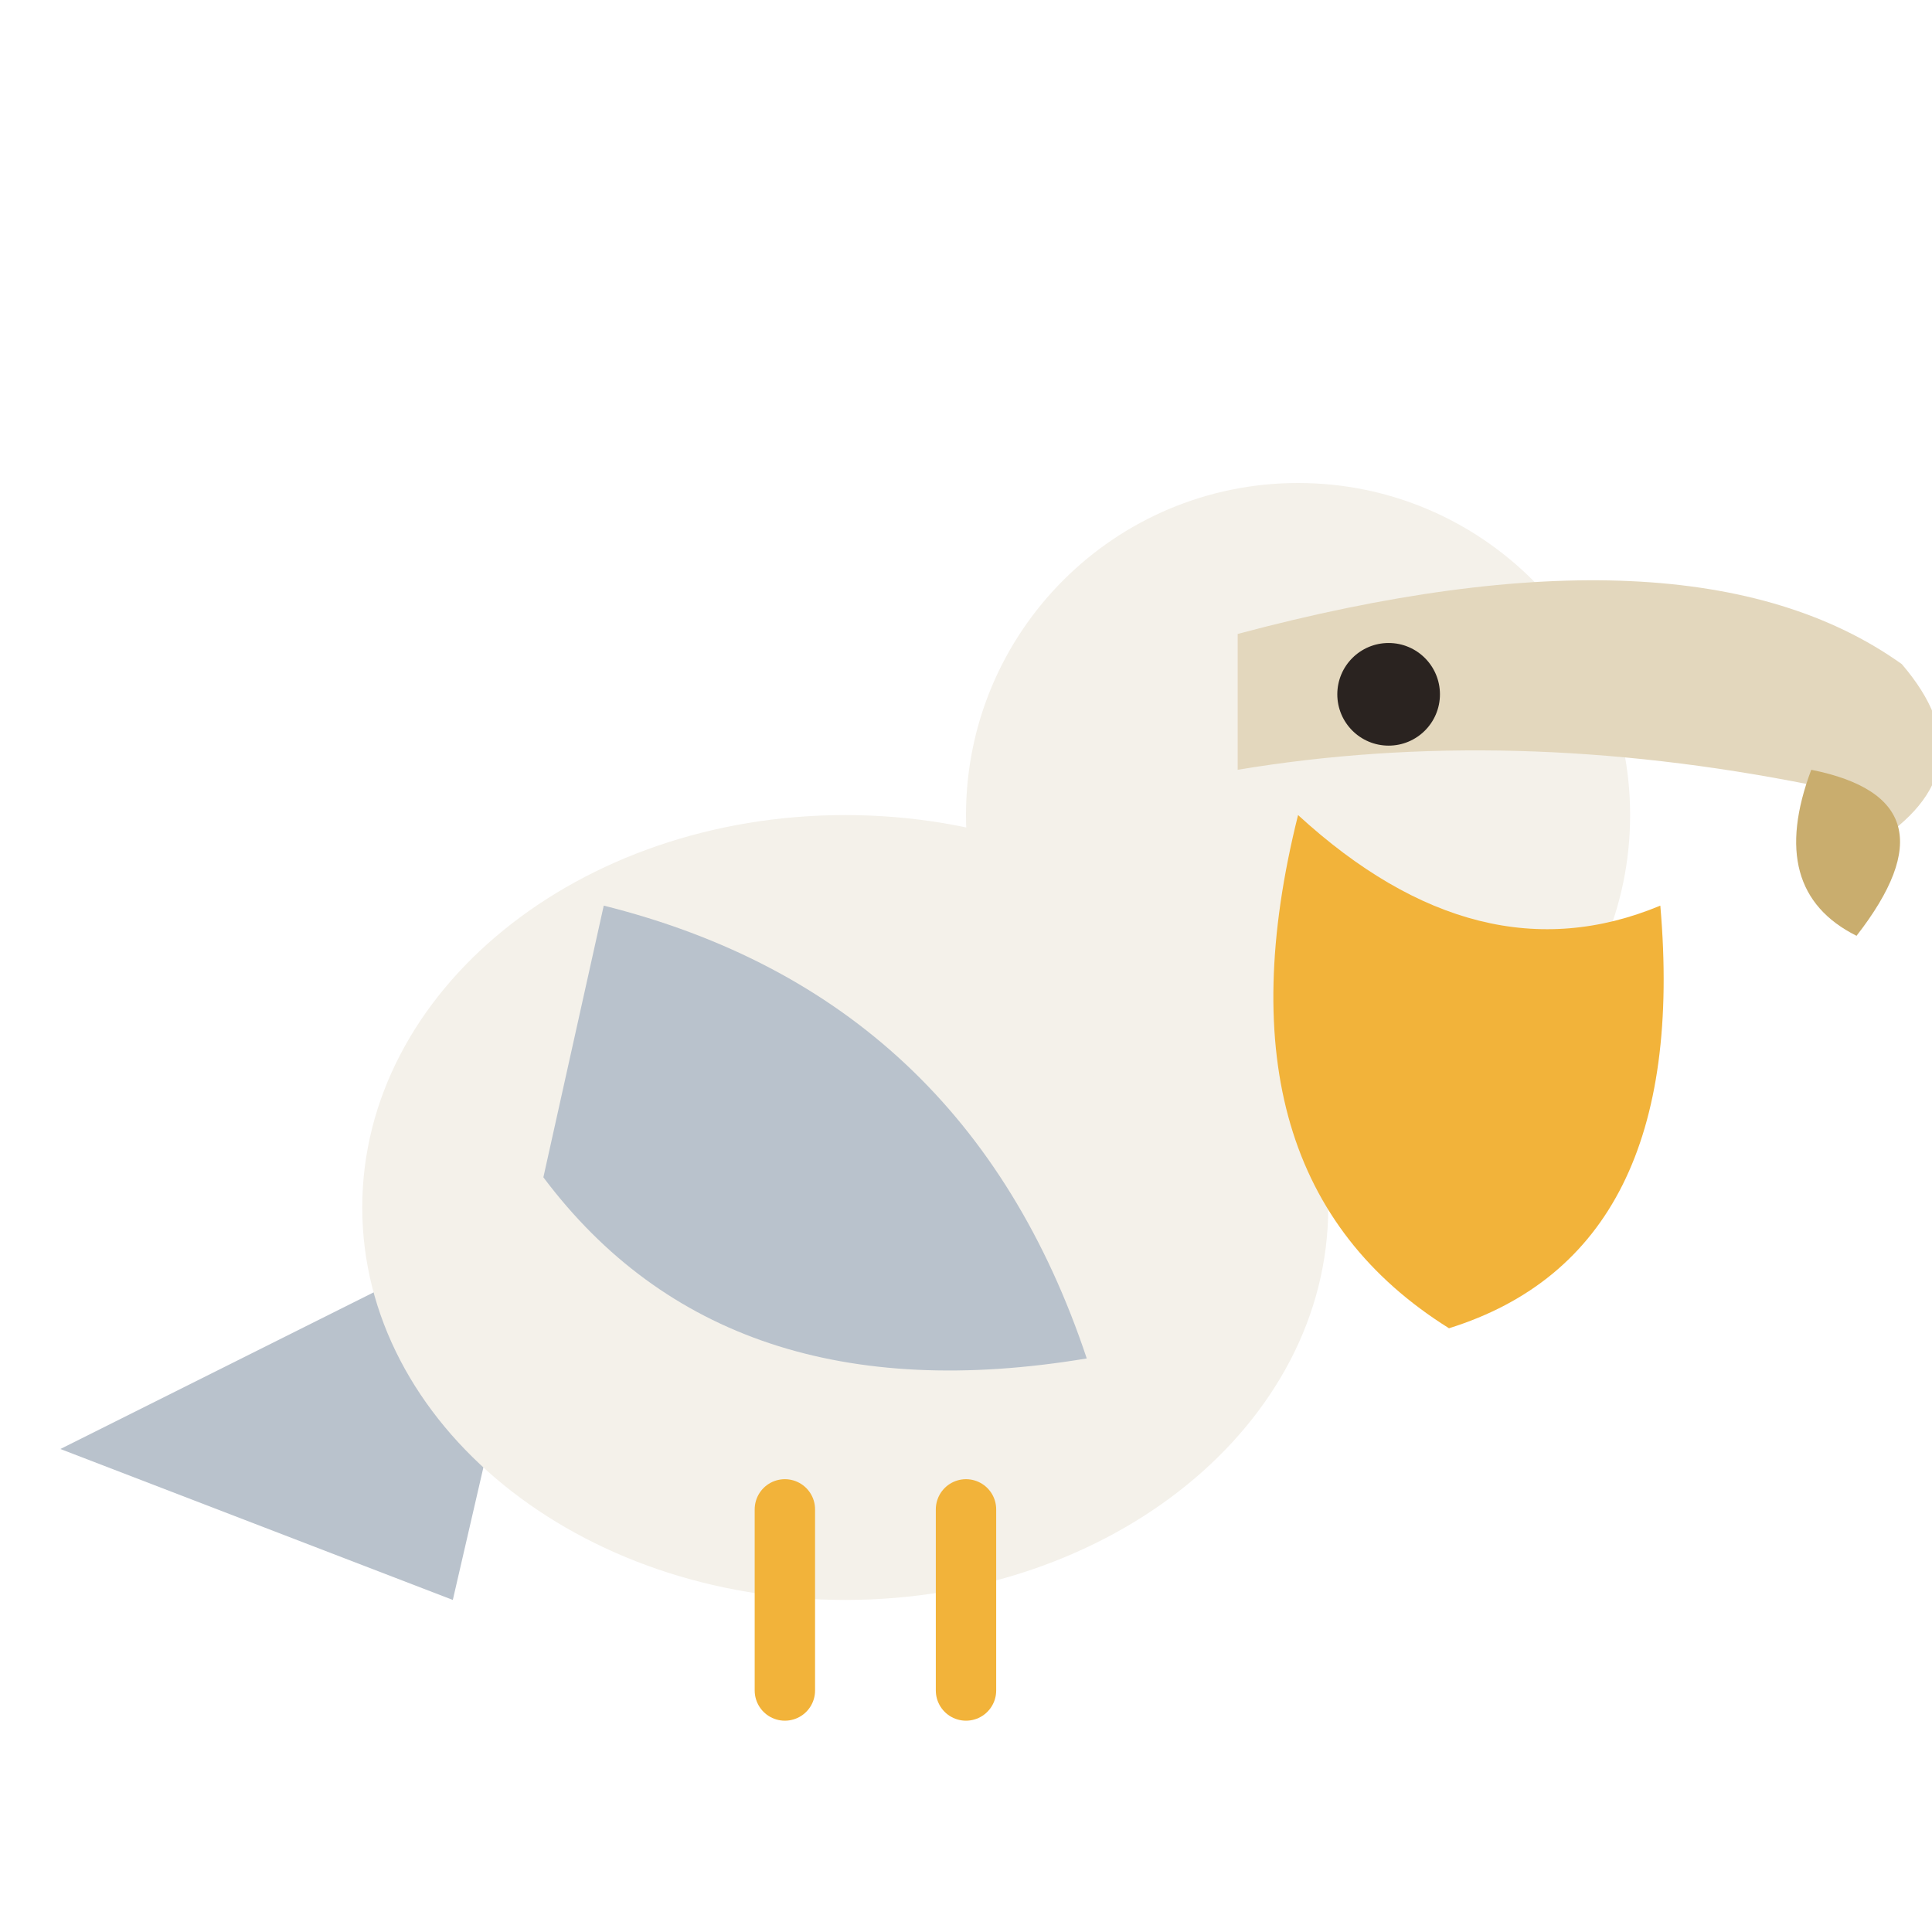
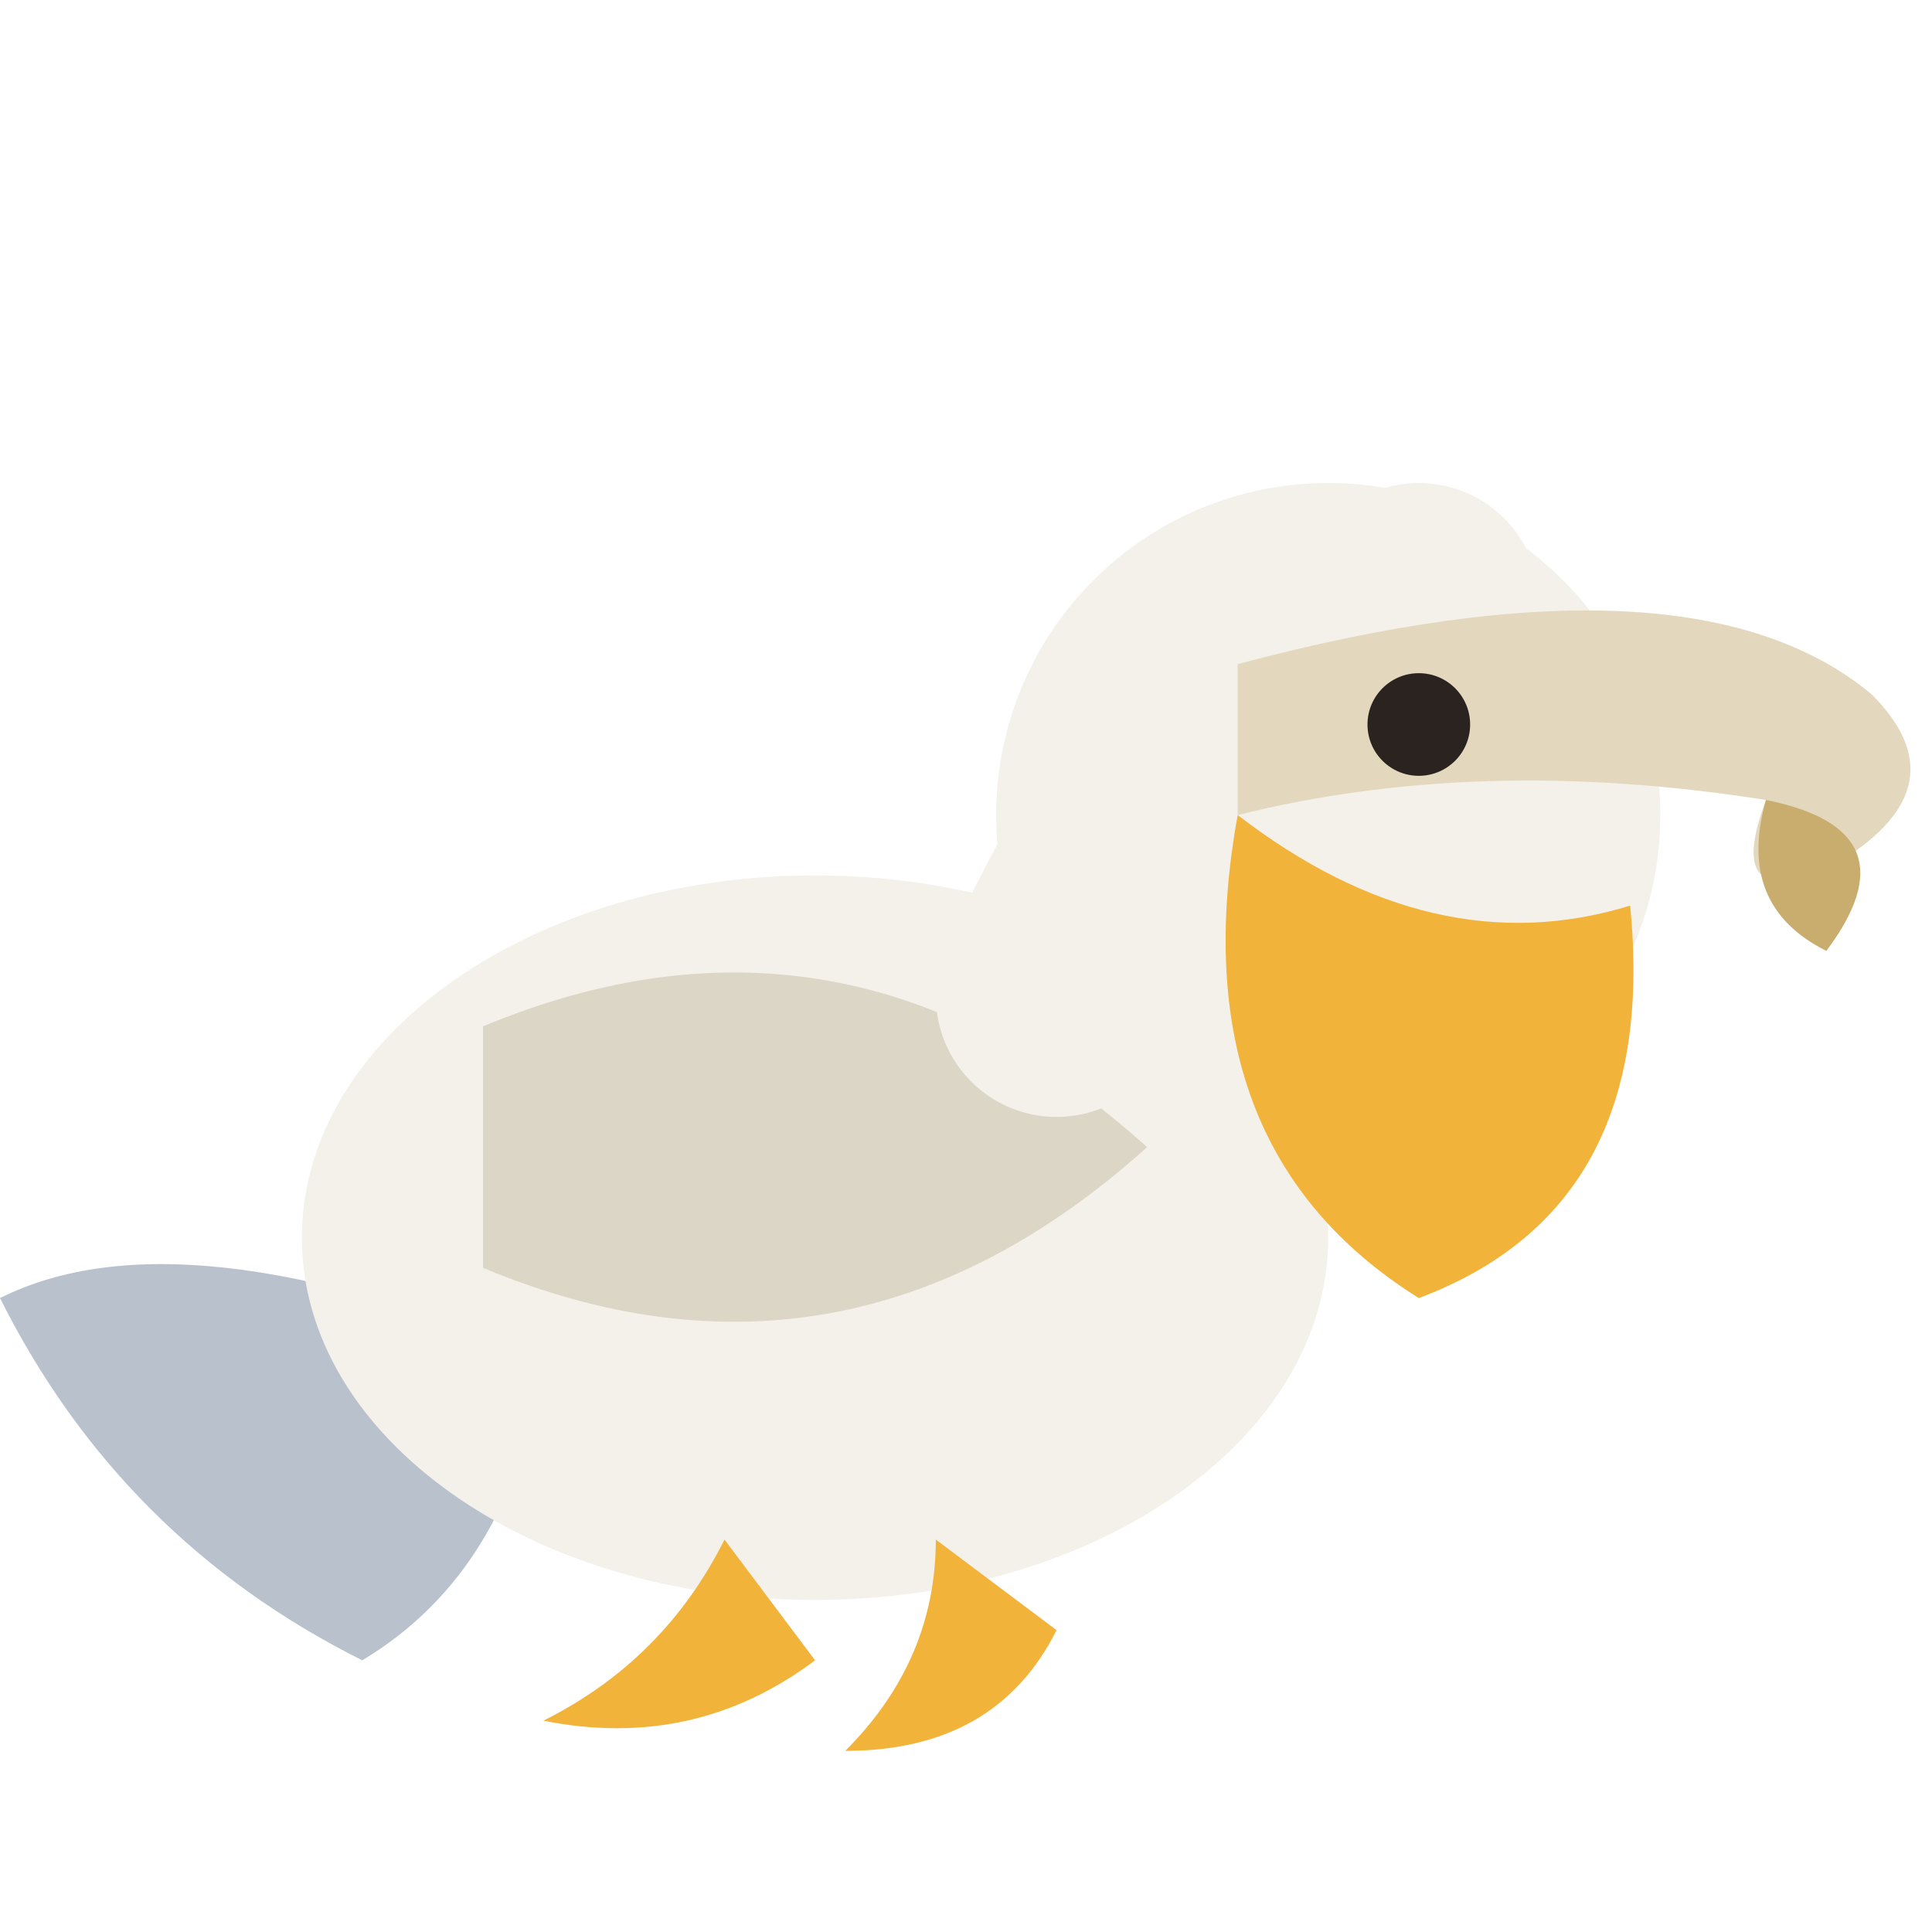
<svg xmlns="http://www.w3.org/2000/svg" viewBox="0 0 64 64" width="64" height="64" role="img" aria-label="Pelican">
-   <path d="M18 40 L2 48 L15 53 Z" fill="#b9c2cc" />
-   <ellipse cx="28" cy="40" rx="16" ry="13" fill="#f4f1ea" />
-   <path d="M20 30 q12 3 16 15 q-12 2 -18 -6 Z" fill="#b9c2cc" />
-   <circle cx="43" cy="27" r="11" fill="#f4f1ea" />
-   <path d="M41 21 Q56 17 63 22 Q66 25.5 62 28 Q58.5 30.5 60 26 Q50 24 41 25.5 Z" fill="#e3d7bd" />
-   <path d="M60 25.5 Q65 26.5 61.5 31 Q58.5 29.5 60 25.5 Z" fill="#c9ad6e" />
-   <path d="M43 27 Q40 39 48 44 Q56 41.5 55 30 Q49 32.5 43 27 Z" fill="#f2b33a" />
-   <circle cx="46" cy="23" r="1.7" fill="#2a2320" />
-   <path d="M26 50 v6 M32 50 v6" stroke="#f2b33a" stroke-width="2" stroke-linecap="round" />
+   <path d="M18 45 Q6 40 0 43 Q4 51 12 55 Q17 52 18 45 Z" fill="#b9c2cc" />
+   <ellipse cx="27" cy="41" rx="17" ry="12" fill="#f4f1ea" />
+   <path d="M16 34 Q28 29 38 38 Q28 47 16 42 Z" fill="#dcd6c6" />
+   <circle cx="44" cy="27" r="11" fill="#f4f1ea" />
+   <path d="M35 33 Q40 22 47 20" fill="none" stroke="#f4f1ea" stroke-width="8" stroke-linecap="round" />
+   <path d="M41 22 Q56 18 62 23 Q65 26 61 28.5 Q57 30.5 58.5 26.5 Q49 25 41 27 Z" fill="#e3d7bd" />
+   <path d="M58.5 26.5 Q63.5 27.5 60.5 31.5 Q57.5 30 58.5 26.5 Z" fill="#c9ad6e" />
+   <path d="M41 27 Q39 38 47 43 Q55 40 54 30 Q47.5 32 41 27 Z" fill="#f2b33a" />
+   <circle cx="47" cy="24" r="1.7" fill="#2a2320" />
+   <path d="M24 51 Q22 55 18 57 Q23 58 27 55 Z" fill="#f2b33a" />
+   <path d="M31 51 Q31 55 28 58 Q33 58 35 54 Z" fill="#f2b33a" />
</svg>
